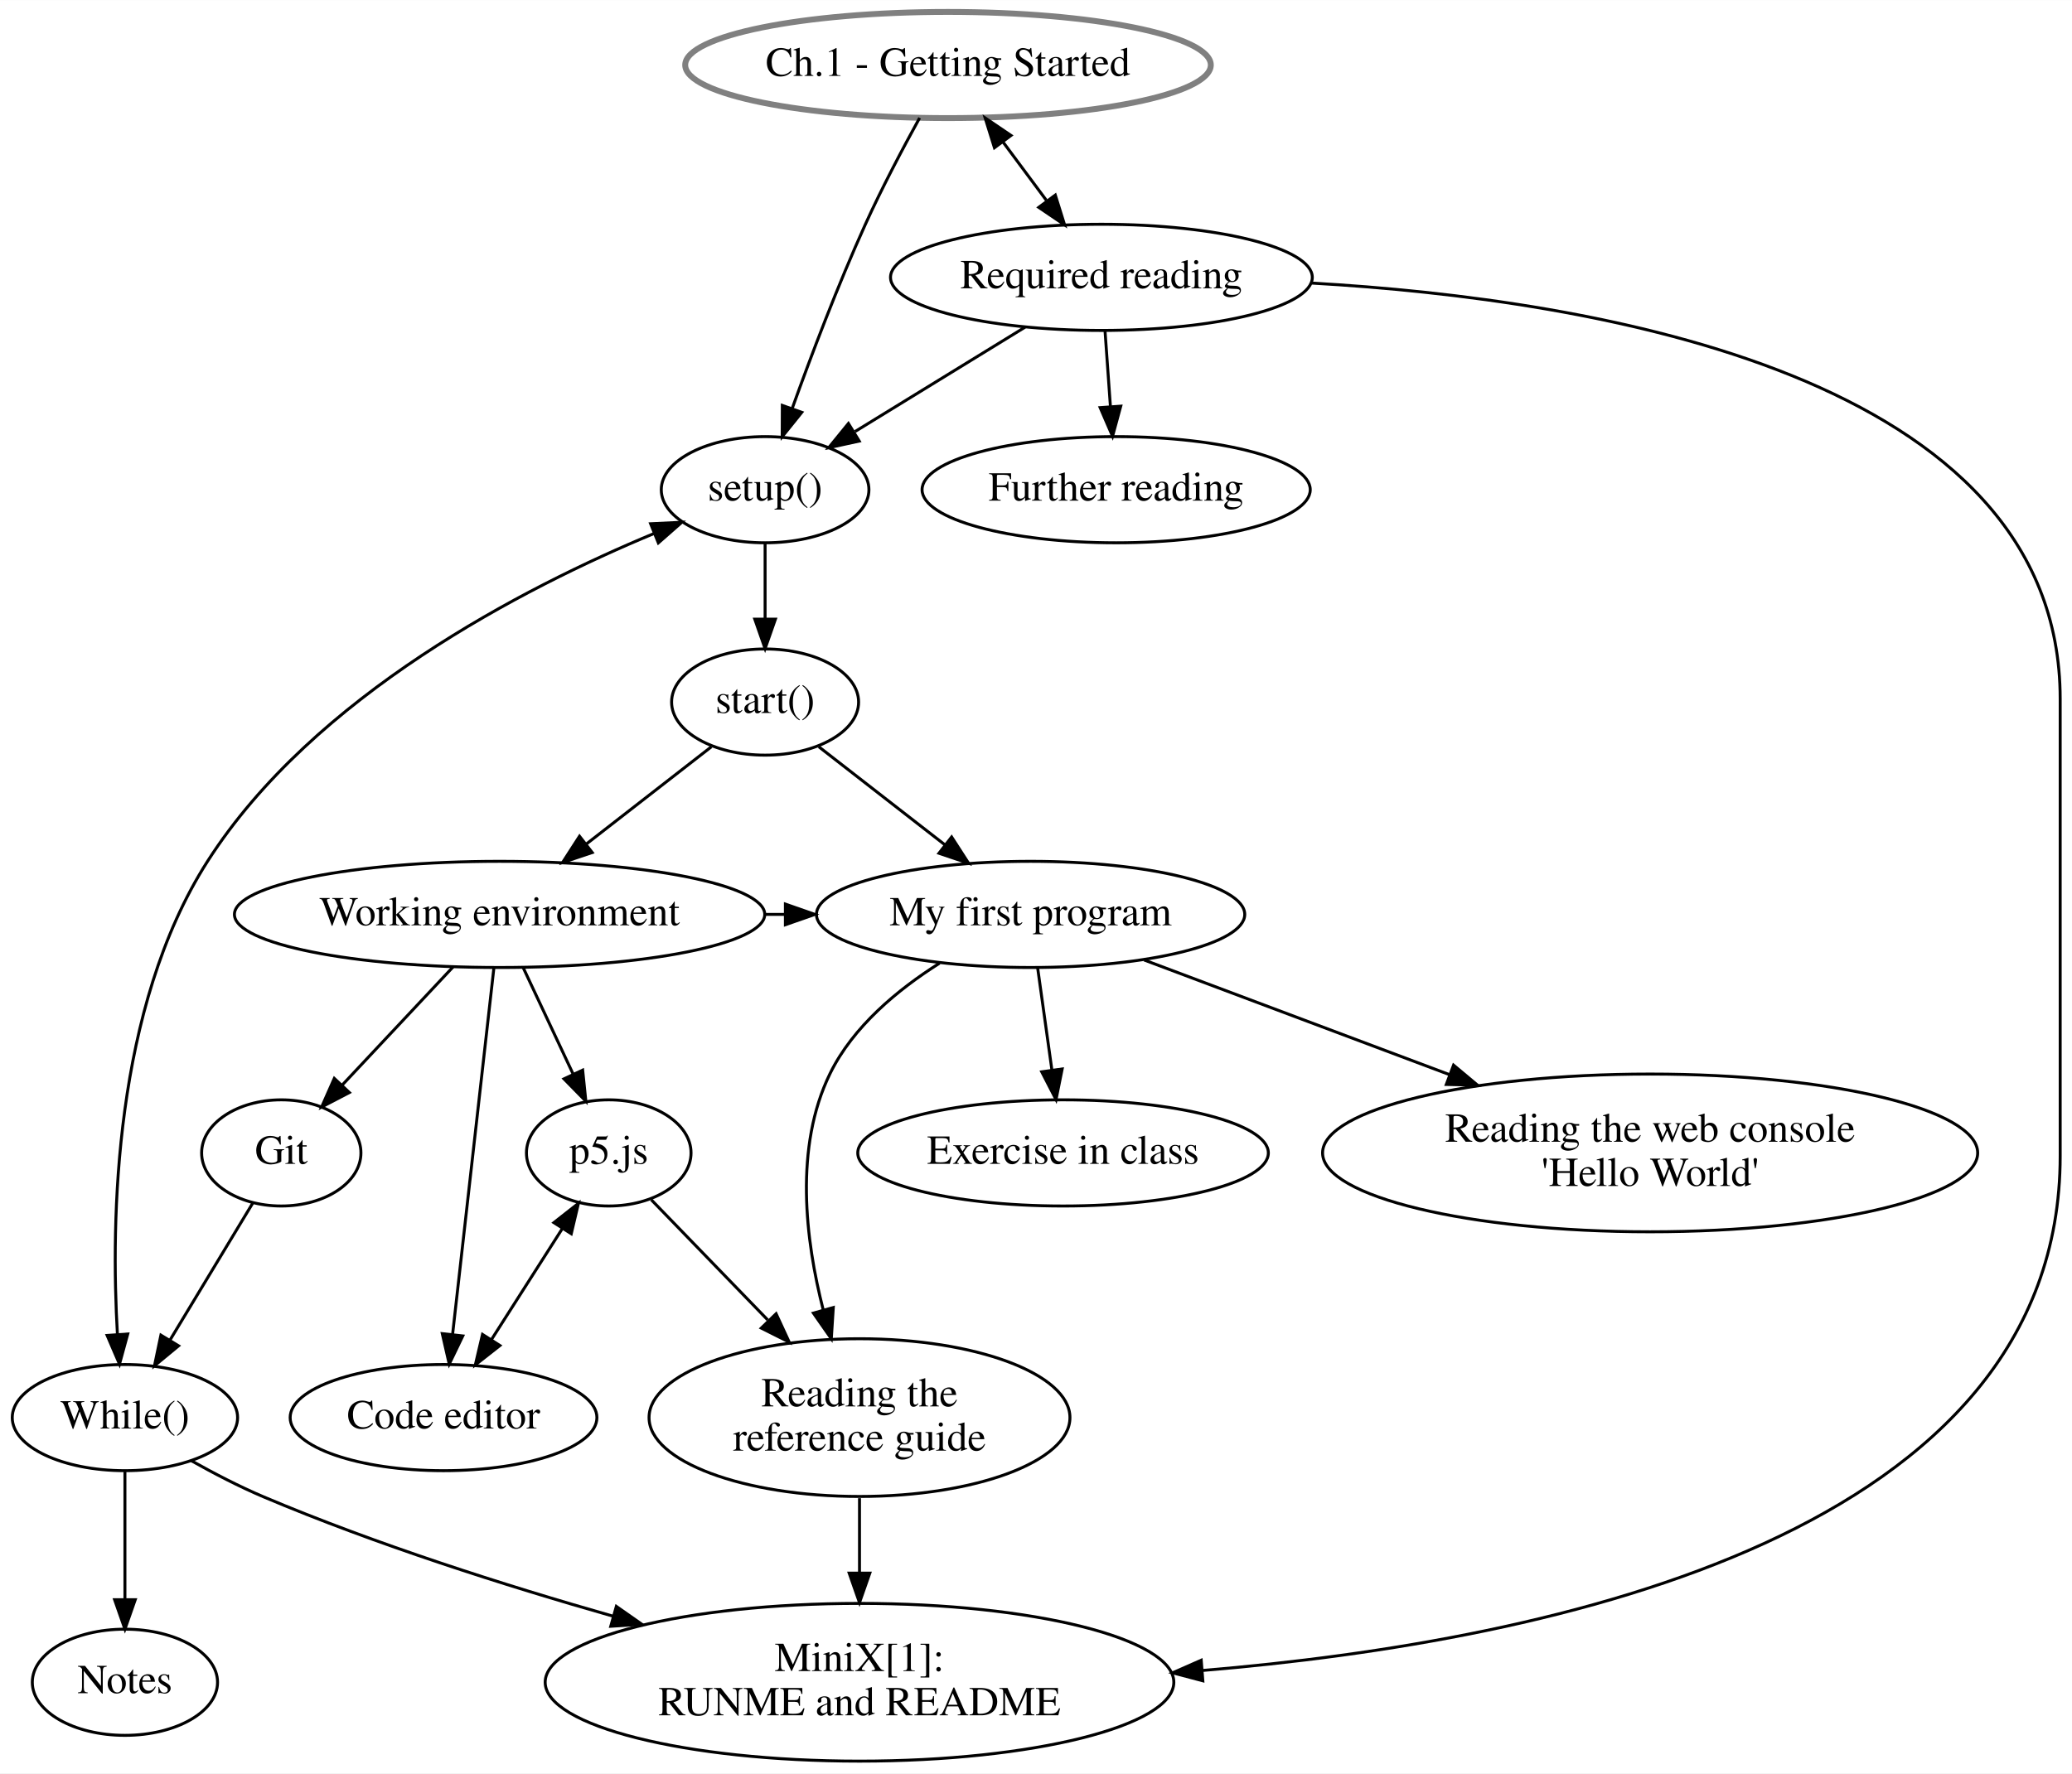
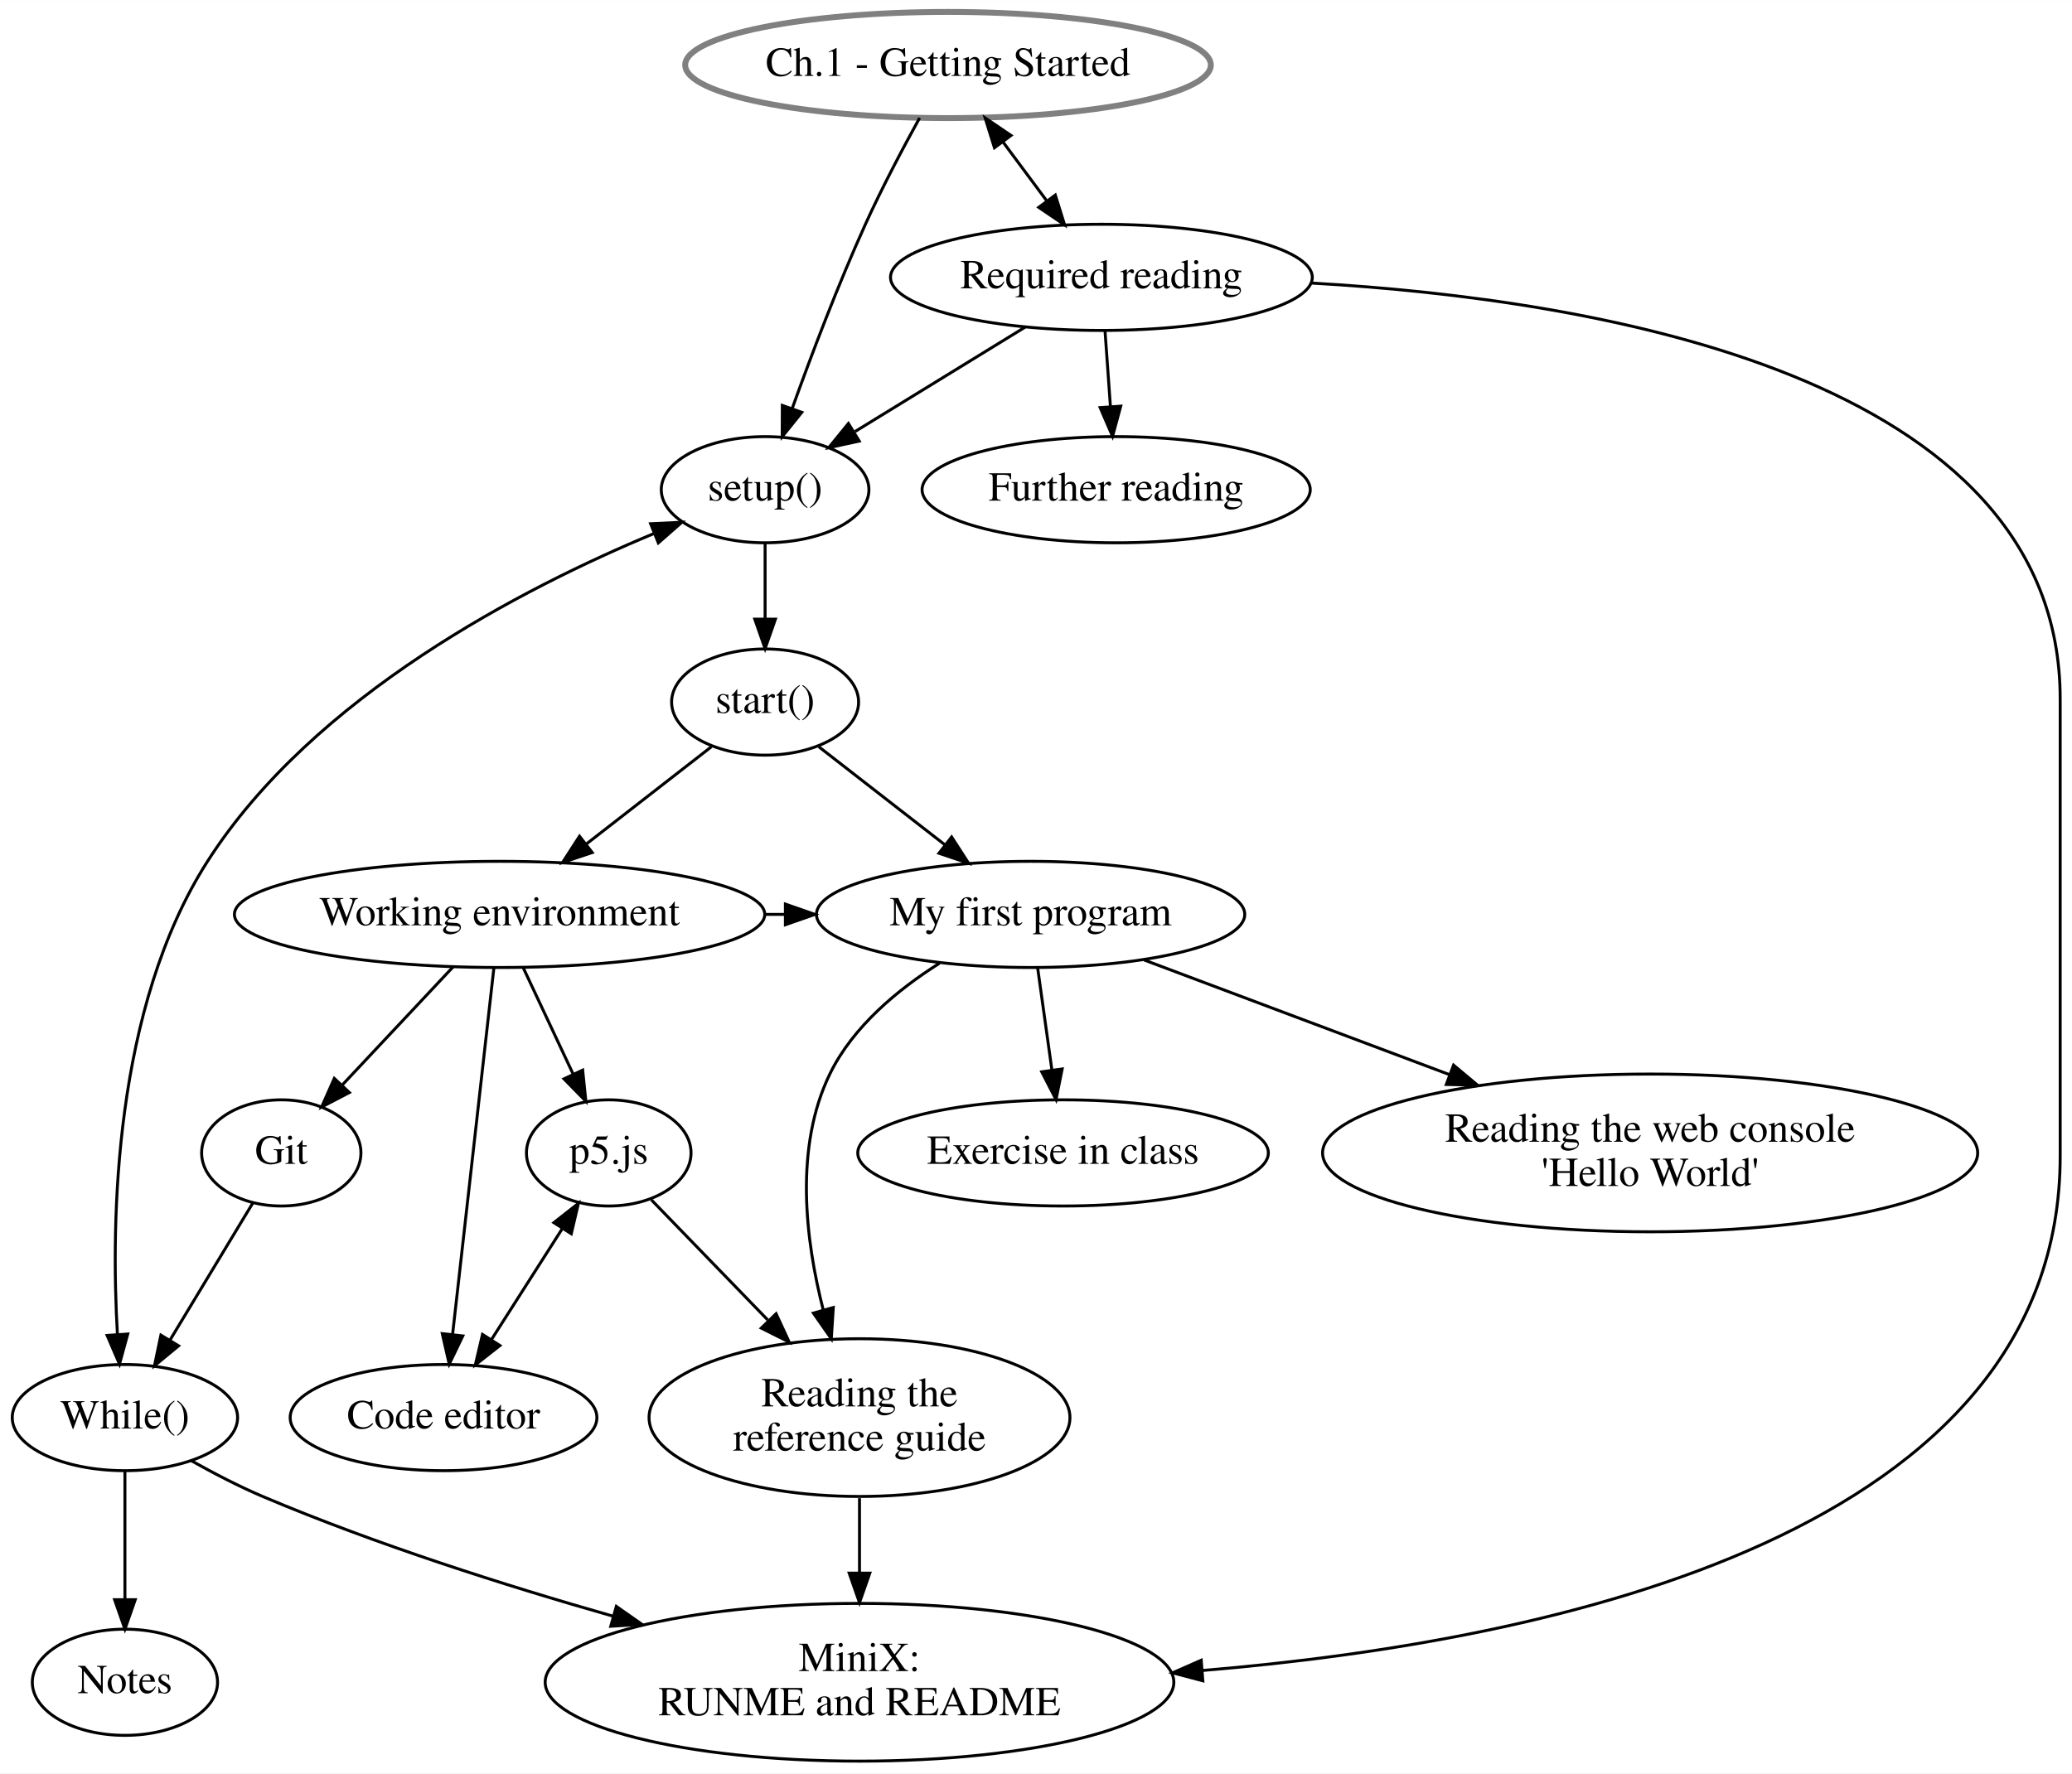
<svg xmlns="http://www.w3.org/2000/svg" width="702pt" height="601pt" viewBox="0.00 0.00 702.35 601.22">
  <g id="graph0" class="graph" transform="scale(1 1) rotate(0) translate(4 597.22)">
    <polygon fill="white" stroke="none" points="-4,4 -4,-597.22 698.347,-597.22 698.347,4 -4,4" />
    <g id="node1" class="node">
      <ellipse fill="none" stroke="grey" stroke-width="2" cx="317.347" cy="-575.22" rx="89.084" ry="18" />
      <text text-anchor="middle" x="317.347" y="-571.52" font-family="Times,serif" font-size="14.00">Ch.1 - Getting Started</text>
    </g>
    <g id="node2" class="node">
      <ellipse fill="none" stroke="black" cx="255.347" cy="-431.22" rx="35.194" ry="18" />
      <text text-anchor="middle" x="255.347" y="-427.52" font-family="Times,serif" font-size="14.00">setup()</text>
    </g>
    <g id="edge1" class="edge">
      <path fill="none" stroke="black" d="M307.733,-557.297C302.064,-547.017 294.931,-533.543 289.347,-521.22 280.001,-500.596 270.928,-476.58 264.508,-458.696" />
      <polygon fill="black" stroke="black" points="267.782,-457.456 261.142,-449.201 261.185,-459.795 267.782,-457.456" />
    </g>
    <g id="node14" class="node">
      <ellipse fill="none" stroke="black" cx="369.347" cy="-503.22" rx="71.487" ry="18" />
      <text text-anchor="middle" x="369.347" y="-499.52" font-family="Times,serif" font-size="14.00">Required reading</text>
    </g>
    <g id="edge4" class="edge">
      <path fill="none" stroke="black" d="M336.021,-549.081C340.784,-542.669 345.905,-535.777 350.668,-529.365" />
      <polygon fill="black" stroke="black" points="333.088,-547.161 329.934,-557.275 338.707,-551.335 333.088,-547.161" />
      <polygon fill="black" stroke="black" points="353.721,-531.124 356.875,-521.009 348.102,-526.95 353.721,-531.124" />
    </g>
    <g id="node3" class="node">
      <ellipse fill="none" stroke="black" cx="255.347" cy="-359.22" rx="31.695" ry="18" />
      <text text-anchor="middle" x="255.347" y="-355.52" font-family="Times,serif" font-size="14.00">start()</text>
    </g>
    <g id="edge2" class="edge">
      <path fill="none" stroke="black" d="M255.347,-412.917C255.347,-405.203 255.347,-395.933 255.347,-387.333" />
      <polygon fill="black" stroke="black" points="258.847,-387.325 255.347,-377.325 251.847,-387.325 258.847,-387.325" />
    </g>
    <g id="node12" class="node">
      <ellipse fill="none" stroke="black" cx="38.347" cy="-116.61" rx="38.194" ry="18" />
      <text text-anchor="middle" x="38.347" y="-112.91" font-family="Times,serif" font-size="14.00">While()</text>
    </g>
    <g id="edge12" class="edge">
      <path fill="none" stroke="black" d="M217.631,-416.345C173.623,-398.052 102.311,-361.449 66.347,-305.22 34.556,-255.518 33.548,-183.498 35.807,-144.739" />
      <polygon fill="black" stroke="black" points="216.538,-419.678 227.12,-420.182 219.162,-413.189 216.538,-419.678" />
      <polygon fill="black" stroke="black" points="39.301,-144.956 36.508,-134.736 32.318,-144.467 39.301,-144.956" />
    </g>
    <g id="node4" class="node">
      <ellipse fill="none" stroke="black" cx="165.347" cy="-287.22" rx="89.885" ry="18" />
      <text text-anchor="middle" x="165.347" y="-283.52" font-family="Times,serif" font-size="14.00">Working environment</text>
    </g>
    <g id="edge3" class="edge">
      <path fill="none" stroke="black" d="M237.134,-344.055C224.94,-334.571 208.62,-321.877 194.621,-310.99" />
      <polygon fill="black" stroke="black" points="196.739,-308.203 186.697,-304.826 192.441,-313.728 196.739,-308.203" />
    </g>
    <g id="node7" class="node">
      <ellipse fill="none" stroke="black" cx="345.347" cy="-287.22" rx="72.588" ry="18" />
      <text text-anchor="middle" x="345.347" y="-283.52" font-family="Times,serif" font-size="14.00">My first program</text>
    </g>
    <g id="edge8" class="edge">
      <path fill="none" stroke="black" d="M273.559,-344.055C285.839,-334.504 302.304,-321.698 316.367,-310.76" />
      <polygon fill="black" stroke="black" points="318.575,-313.476 324.32,-304.574 314.278,-307.951 318.575,-313.476" />
    </g>
    <g id="node5" class="node">
      <ellipse fill="none" stroke="black" cx="202.347" cy="-206.35" rx="27.895" ry="18" />
      <text text-anchor="middle" x="202.347" y="-202.65" font-family="Times,serif" font-size="14.00">p5.js</text>
    </g>
    <g id="edge5" class="edge">
      <path fill="none" stroke="black" d="M173.375,-269.107C178.29,-258.63 184.675,-245.019 190.2,-233.242" />
      <polygon fill="black" stroke="black" points="193.509,-234.43 194.587,-223.89 187.172,-231.457 193.509,-234.43" />
    </g>
    <g id="node6" class="node">
      <ellipse fill="none" stroke="black" cx="146.347" cy="-116.61" rx="51.991" ry="18" />
      <text text-anchor="middle" x="146.347" y="-112.91" font-family="Times,serif" font-size="14.00">Code editor</text>
    </g>
    <g id="edge6" class="edge">
      <path fill="none" stroke="black" d="M163.42,-269.125C160.12,-239.838 153.359,-179.843 149.407,-144.773" />
      <polygon fill="black" stroke="black" points="152.876,-144.296 148.278,-134.751 145.92,-145.08 152.876,-144.296" />
    </g>
    <g id="edge20" class="edge">
      <path fill="none" stroke="black" d="M255.347,-287.22C257.632,-287.22 259.917,-287.22 262.202,-287.22" />
      <polygon fill="black" stroke="black" points="262.222,-290.72 272.222,-287.22 262.222,-283.72 262.222,-290.72" />
    </g>
    <g id="node11" class="node">
      <ellipse fill="none" stroke="black" cx="91.347" cy="-206.35" rx="27" ry="18" />
      <text text-anchor="middle" x="91.347" y="-202.65" font-family="Times,serif" font-size="14.00">Git</text>
    </g>
    <g id="edge7" class="edge">
      <path fill="none" stroke="black" d="M149.653,-269.494C138.691,-257.811 123.945,-242.094 112.025,-229.389" />
      <polygon fill="black" stroke="black" points="114.422,-226.829 105.027,-221.931 109.317,-231.619 114.422,-226.829" />
    </g>
    <g id="edge19" class="edge">
      <path fill="none" stroke="black" d="M186.567,-180.627C179.074,-168.888 170.129,-154.873 162.58,-143.044" />
      <polygon fill="black" stroke="black" points="183.745,-182.711 192.075,-189.257 189.646,-178.945 183.745,-182.711" />
      <polygon fill="black" stroke="black" points="165.456,-141.045 157.125,-134.498 159.555,-144.811 165.456,-141.045" />
    </g>
    <g id="node10" class="node">
      <ellipse fill="none" stroke="black" cx="287.347" cy="-116.61" rx="71.336" ry="26.741" />
      <text text-anchor="middle" x="287.347" y="-120.41" font-family="Times,serif" font-size="14.00">Reading the </text>
      <text text-anchor="middle" x="287.347" y="-105.41" font-family="Times,serif" font-size="14.00">reference guide</text>
    </g>
    <g id="edge21" class="edge">
      <path fill="none" stroke="black" d="M216.766,-190.466C227.556,-179.328 242.718,-163.678 256.224,-149.736" />
      <polygon fill="black" stroke="black" points="259.075,-151.823 263.519,-142.206 254.047,-146.953 259.075,-151.823" />
    </g>
    <g id="node8" class="node">
      <ellipse fill="none" stroke="black" cx="356.347" cy="-206.35" rx="69.588" ry="18" />
      <text text-anchor="middle" x="356.347" y="-202.65" font-family="Times,serif" font-size="14.00">Exercise in class</text>
    </g>
    <g id="edge9" class="edge">
      <path fill="none" stroke="black" d="M347.733,-269.107C349.146,-258.978 350.967,-245.92 352.571,-234.422" />
      <polygon fill="black" stroke="black" points="356.049,-234.818 353.964,-224.431 349.117,-233.851 356.049,-234.818" />
    </g>
    <g id="node9" class="node">
      <ellipse fill="none" stroke="black" cx="555.347" cy="-206.35" rx="111.032" ry="26.741" />
      <text text-anchor="middle" x="555.347" y="-210.15" font-family="Times,serif" font-size="14.00">Reading the web console </text>
      <text text-anchor="middle" x="555.347" y="-195.15" font-family="Times,serif" font-size="14.00">'Hello World'</text>
    </g>
    <g id="edge10" class="edge">
      <path fill="none" stroke="black" d="M383.864,-271.754C412.762,-260.901 453.074,-245.761 487.352,-232.887" />
      <polygon fill="black" stroke="black" points="488.715,-236.114 496.846,-229.322 486.253,-229.561 488.715,-236.114" />
    </g>
    <g id="edge11" class="edge">
      <path fill="none" stroke="black" d="M314.483,-270.681C300.407,-261.802 285.164,-249.225 277.347,-233.22 265.2,-208.353 268.969,-176.883 275.07,-153.057" />
      <polygon fill="black" stroke="black" points="278.461,-153.929 277.789,-143.356 271.72,-152.041 278.461,-153.929" />
    </g>
    <g id="node13" class="node">
      <ellipse fill="none" stroke="black" cx="287.347" cy="-26.87" rx="106.547" ry="26.741" />
-       <text text-anchor="middle" x="287.347" y="-30.67" font-family="Times,serif" font-size="14.00">MiniX[1]: </text>
+       <text text-anchor="middle" x="287.347" y="-30.67" font-family="Times,serif" font-size="14.00">MiniX: </text>
      <text text-anchor="middle" x="287.347" y="-15.67" font-family="Times,serif" font-size="14.00">RUNME and README</text>
    </g>
    <g id="edge18" class="edge">
      <path fill="none" stroke="black" d="M287.347,-89.285C287.347,-81.319 287.347,-72.427 287.347,-63.939" />
      <polygon fill="black" stroke="black" points="290.847,-63.874 287.347,-53.874 283.847,-63.874 290.847,-63.874" />
    </g>
    <g id="edge17" class="edge">
      <path fill="none" stroke="black" d="M81.626,-189.257C73.805,-176.311 62.673,-157.882 53.658,-142.957" />
      <polygon fill="black" stroke="black" points="56.532,-140.947 48.366,-134.197 50.541,-144.566 56.532,-140.947" />
    </g>
    <g id="edge13" class="edge">
      <path fill="none" stroke="black" d="M60.825,-102.008C68.443,-97.733 77.112,-93.224 85.347,-89.74 123.332,-73.671 166.923,-59.782 203.865,-49.257" />
      <polygon fill="black" stroke="black" points="204.922,-52.595 213.6,-46.517 203.026,-45.857 204.922,-52.595" />
    </g>
    <g id="node16" class="node">
      <ellipse fill="none" stroke="black" cx="38.347" cy="-26.87" rx="31.396" ry="18" />
      <text text-anchor="middle" x="38.347" y="-23.17" font-family="Times,serif" font-size="14.00">Notes</text>
    </g>
    <g id="edge14" class="edge">
      <path fill="none" stroke="black" d="M38.347,-98.275C38.347,-85.938 38.347,-69.117 38.347,-55.009" />
      <polygon fill="black" stroke="black" points="41.847,-54.87 38.347,-44.87 34.847,-54.87 41.847,-54.87" />
    </g>
    <g id="edge16" class="edge">
      <path fill="none" stroke="black" d="M343.478,-486.336C326.36,-475.825 303.838,-461.996 285.847,-450.949" />
      <polygon fill="black" stroke="black" points="287.257,-447.708 276.904,-445.458 283.595,-453.673 287.257,-447.708" />
    </g>
    <g id="edge15" class="edge">
      <path fill="none" stroke="black" d="M440.669,-501.277C536.338,-495.805 694.347,-470.13 694.347,-360.22 694.347,-360.22 694.347,-360.22 694.347,-205.35 694.347,-77.607 523.799,-40.877 403.505,-30.858" />
      <polygon fill="black" stroke="black" points="403.726,-27.365 393.484,-30.075 403.181,-34.344 403.726,-27.365" />
    </g>
    <g id="node15" class="node">
      <ellipse fill="none" stroke="black" cx="374.347" cy="-431.22" rx="65.789" ry="18" />
      <text text-anchor="middle" x="374.347" y="-427.52" font-family="Times,serif" font-size="14.00">Further reading</text>
    </g>
    <g id="edge22" class="edge">
      <path fill="none" stroke="black" d="M370.583,-484.917C371.134,-477.203 371.796,-467.933 372.41,-459.333" />
      <polygon fill="black" stroke="black" points="375.903,-459.549 373.125,-449.325 368.921,-459.05 375.903,-459.549" />
    </g>
  </g>
</svg>
